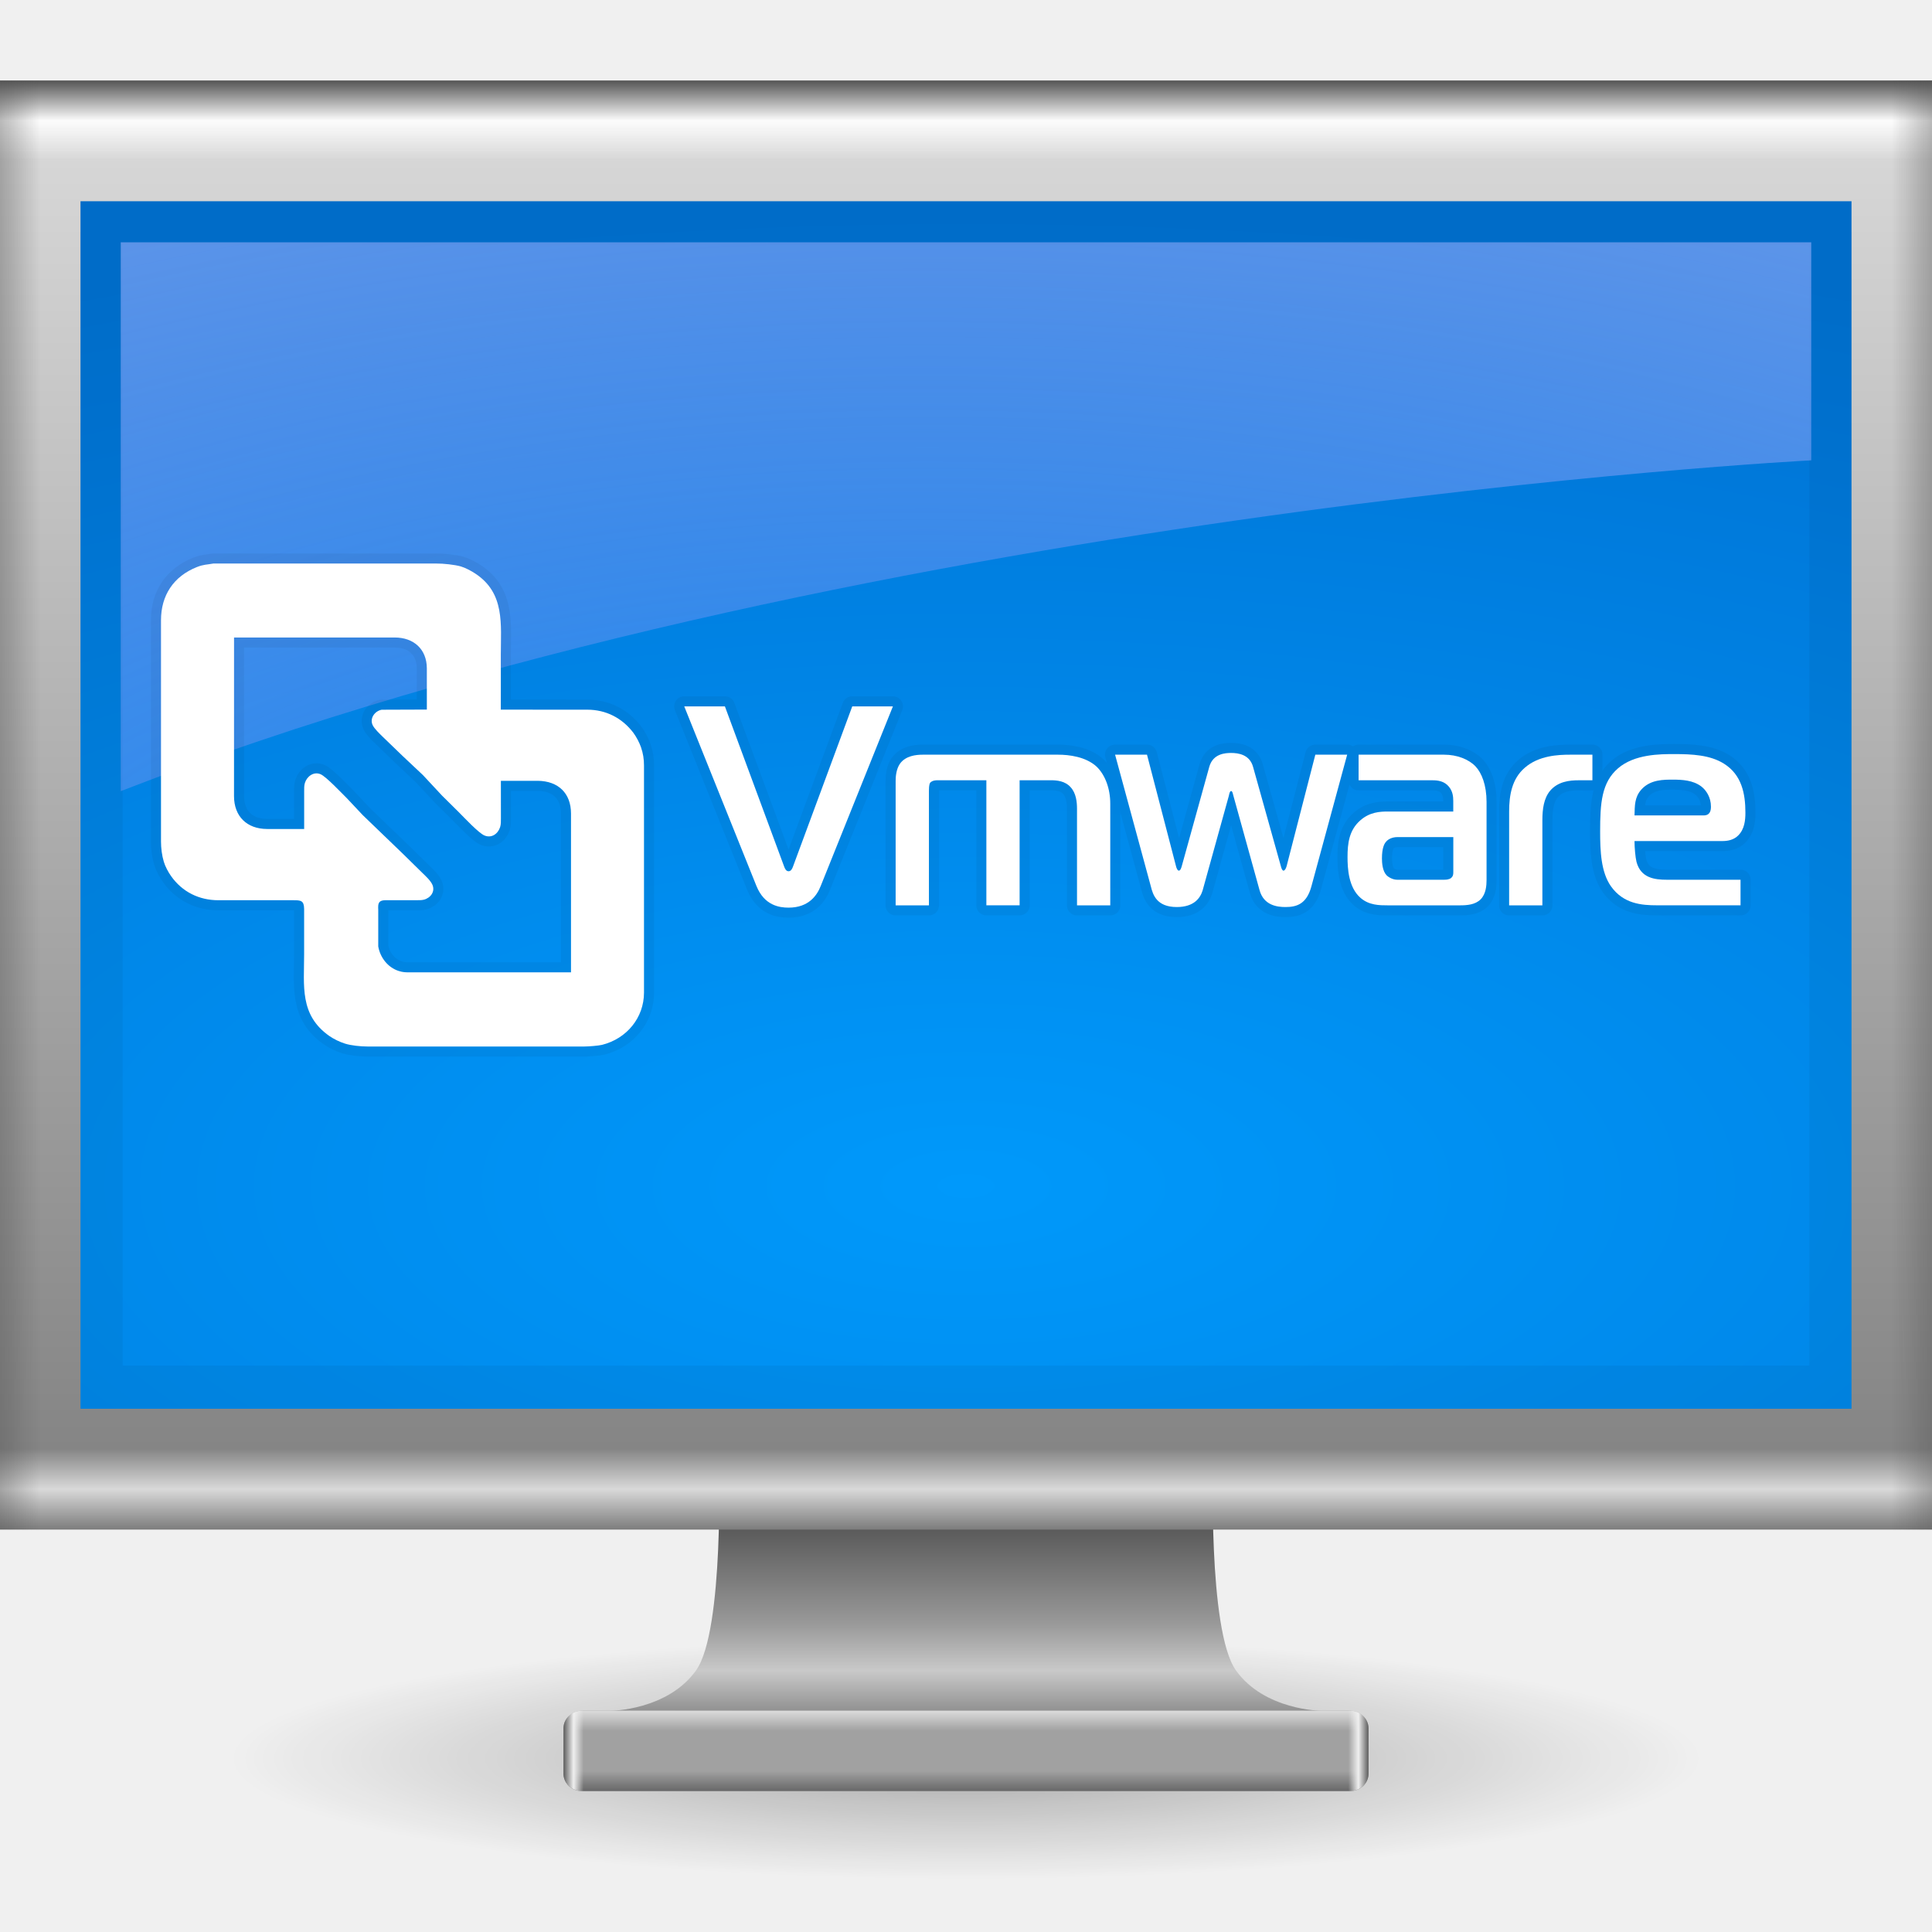
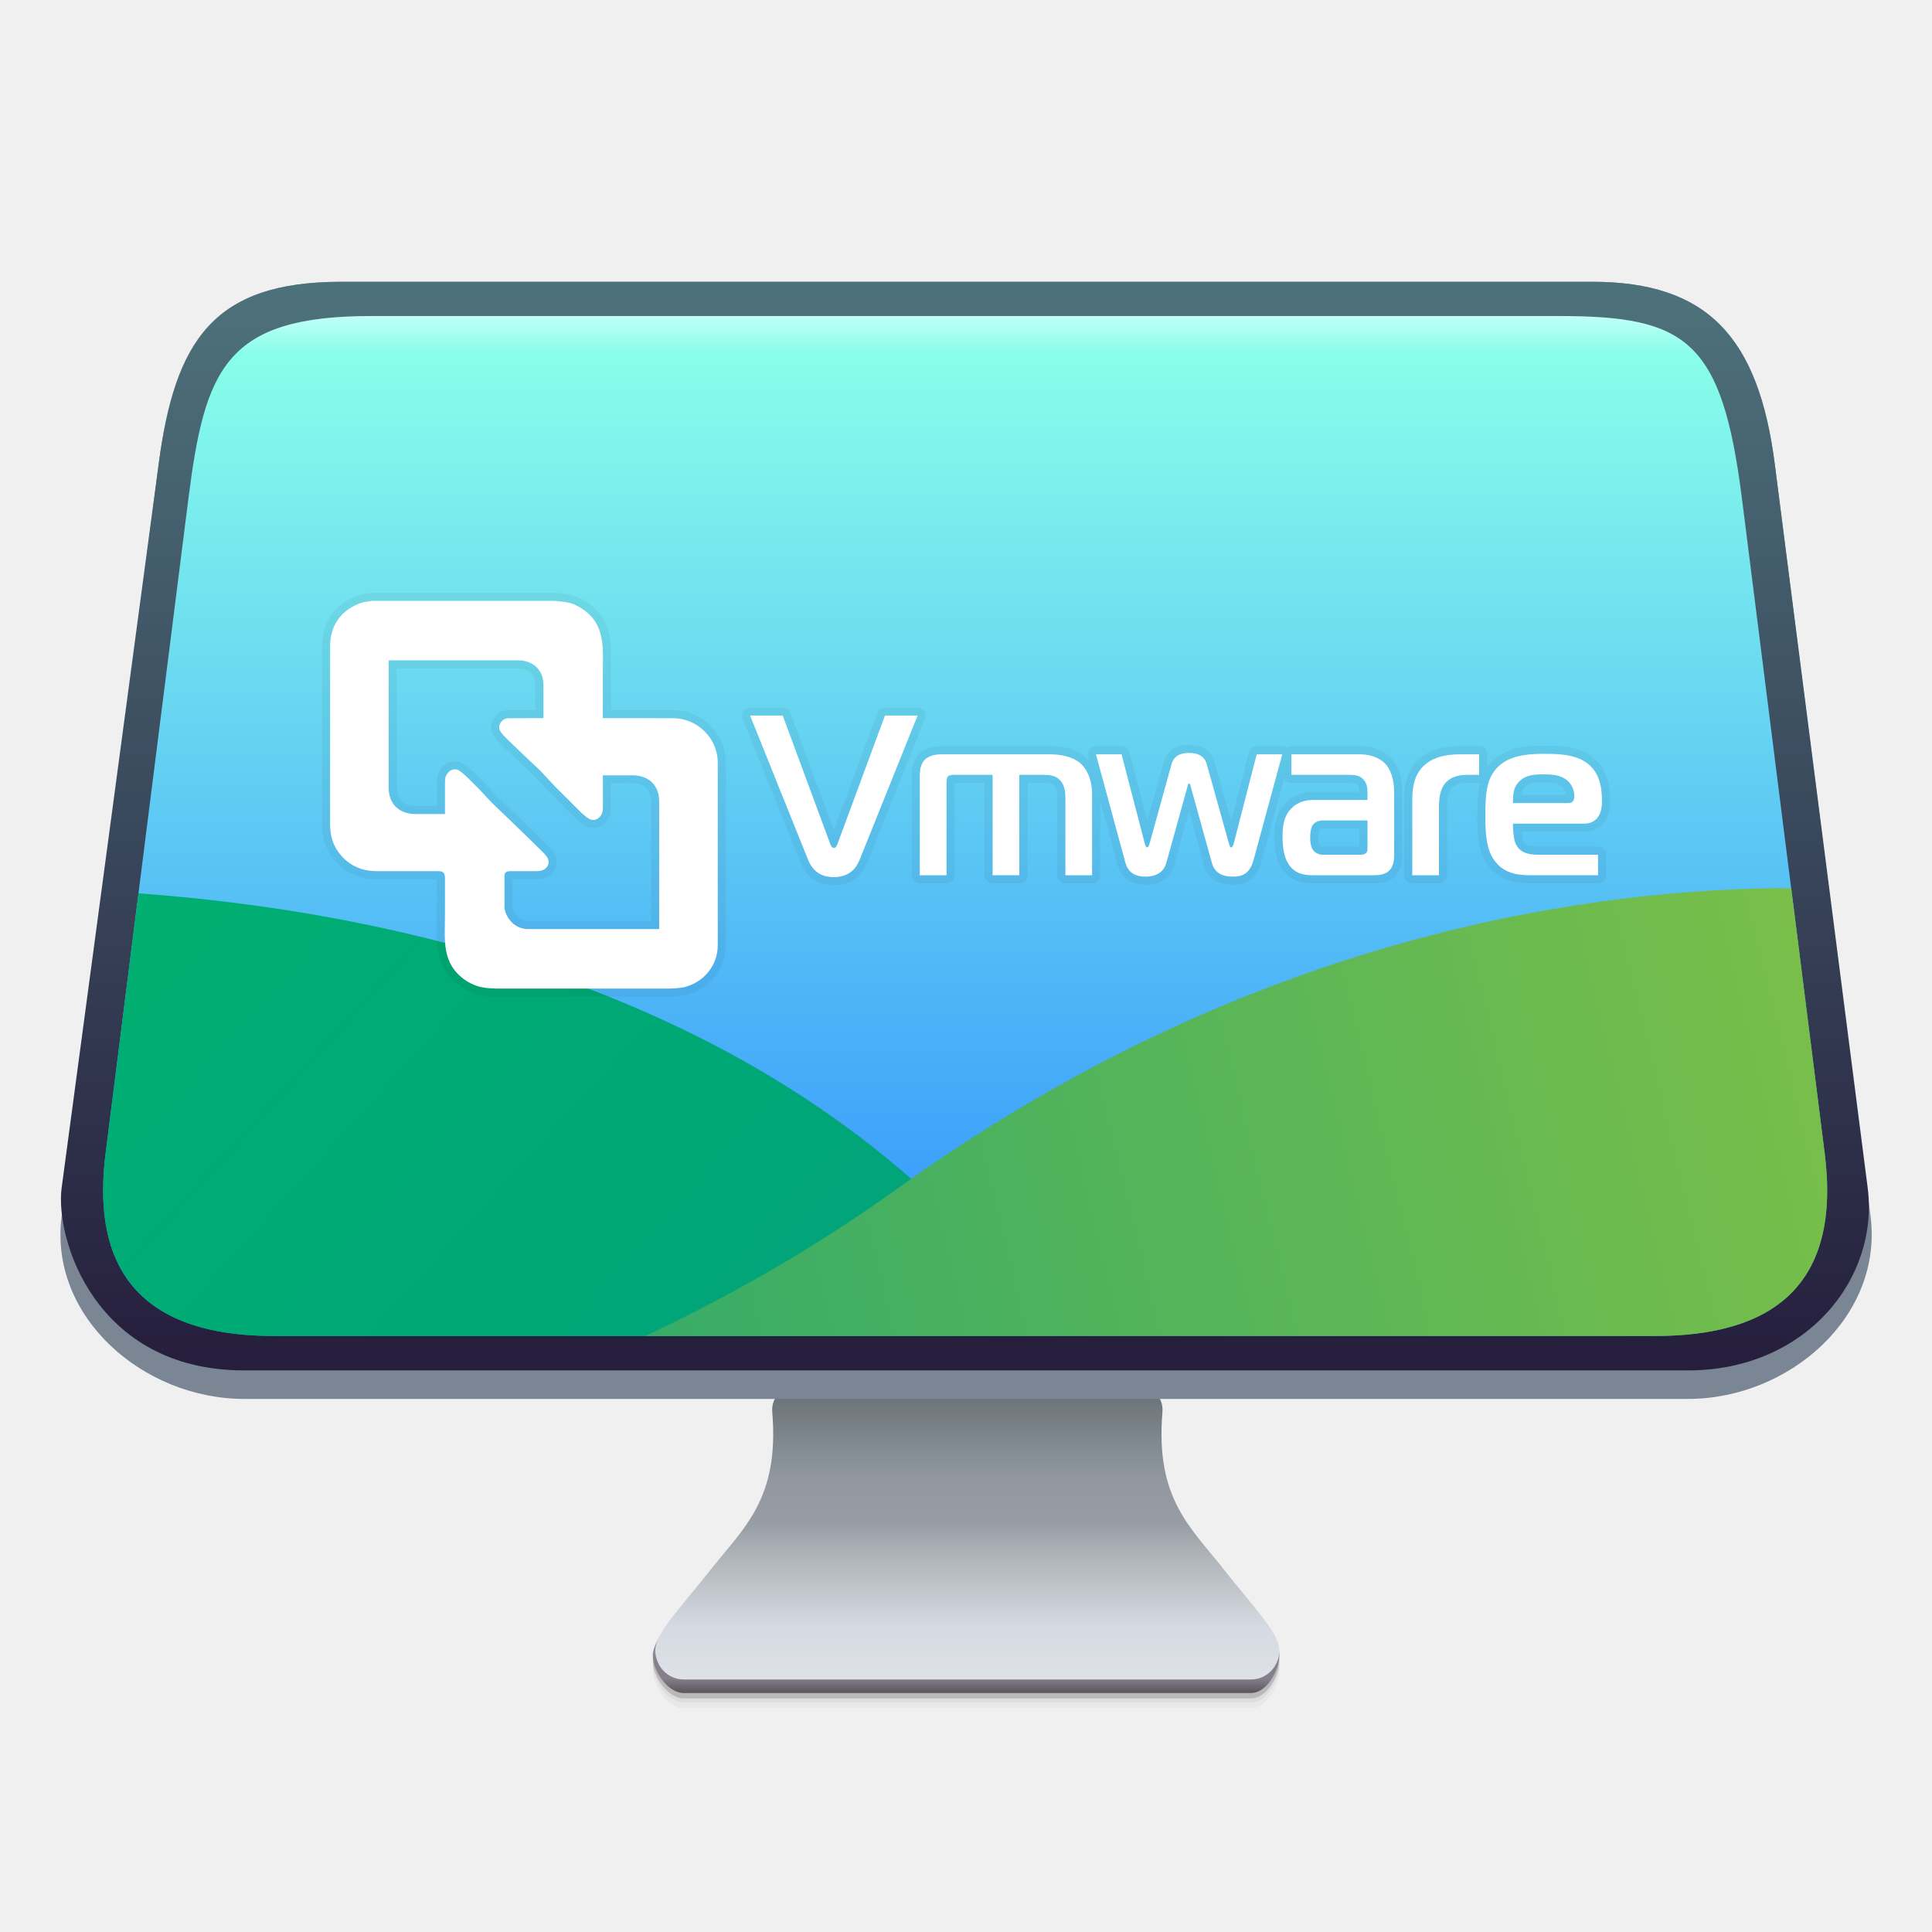
- <svg xmlns="http://www.w3.org/2000/svg" xmlns:xlink="http://www.w3.org/1999/xlink" version="1.1" width="48" height="48" id="svg4569">
-   <defs id="defs4571">
-     <linearGradient id="linearGradient3941">
-       <stop style="stop-color:#5886f5;stop-opacity:0.286;" offset="0" id="stop3943" />
-       <stop style="stop-color:#87acee;stop-opacity:1;" offset="1" id="stop3945" />
+ <svg xmlns="http://www.w3.org/2000/svg" width="48" height="48" version="1.1">
+   <defs>
+     <linearGradient id="linearGradient858-5" x1="-149.66" x2="-149.66" y1="195.4" y2="197.12" gradientTransform="matrix(.06616 0 0 .06616 41.192 3.1755)" gradientUnits="userSpaceOnUse">
+       <stop stop-color="#918a98" offset="0" />
+       <stop stop-color="#656268" offset="1" />
    </linearGradient>
-     <linearGradient id="linearGradient3906">
-       <stop style="stop-color:#5d5d5d;stop-opacity:1;" offset="0" id="stop3908" />
-       <stop id="stop3915" offset="0.5" style="stop-color:#efefef;stop-opacity:1;" />
-       <stop style="stop-color:#efefef;stop-opacity:0;" offset="1" id="stop3910" />
+     <linearGradient id="linearGradient838-9" x1="-146.65" x2="-146.65" y1="195.59" y2="157.63" gradientTransform="matrix(.06616 0 0 .06616 41.192 3.1755)" gradientUnits="userSpaceOnUse">
+       <stop stop-color="#dee2e7" offset="0" />
+       <stop stop-color="#d5d9e1" offset=".187" />
+       <stop stop-color="#afb4b9" offset=".433" />
+       <stop stop-color="#979da4" offset=".546" />
+       <stop stop-color="#9398a0" offset=".694" />
+       <stop stop-color="#818b91" offset=".818" />
+       <stop stop-color="#6b7177" offset="1" />
    </linearGradient>
-     <linearGradient id="linearGradient3877">
-       <stop id="stop3879" offset="0" style="stop-color:#2e2e2f;stop-opacity:1;" />
-       <stop id="stop3881" offset="1" style="stop-color:#2e2e2f;stop-opacity:0;" />
+     <linearGradient id="linearGradient41069" x1="44.171" x2="44.171" y1="13.358" y2="154.97" gradientTransform="matrix(.06616 0 0 .06616 28.369 3.1047)" gradientUnits="userSpaceOnUse">
+       <stop stop-color="#4d717b" offset="0" />
+       <stop stop-color="#251e3c" offset="1" />
    </linearGradient>
-     <linearGradient id="linearGradient3865">
-       <stop style="stop-color:#dbdbdb;stop-opacity:1;" offset="0" id="stop3867" />
-       <stop style="stop-color:#dbdbdb;stop-opacity:0;" offset="1" id="stop3869" />
+     <linearGradient id="linearGradient10465" x1="37.639" x2="37.639" y1="15.912" y2="150.34" gradientTransform="matrix(.06616 0 0 .06616 28.369 3.1047)" gradientUnits="userSpaceOnUse">
+       <stop stop-color="#c1fff7" offset="0" />
+       <stop stop-color="#88feea" offset=".038" />
+       <stop stop-color="#2f8ffe" offset="1" />
    </linearGradient>
-     <linearGradient id="linearGradient3843">
-       <stop id="stop3845" offset="0" style="stop-color:#7d7d7d;stop-opacity:1;" />
-       <stop style="stop-color:#d9d9d9;stop-opacity:1;" offset="0.5" id="stop3847" />
-       <stop id="stop3849" offset="1" style="stop-color:#d9d9d9;stop-opacity:0;" />
+     <linearGradient id="linearGradient10467" x1="-62.269" x2="-71.96" y1="40.499" y2="31.752" gradientTransform="matrix(3.0101 0 0 3.0101 214.19 -73.424)" gradientUnits="userSpaceOnUse">
+       <stop stop-color="#019c80" offset="0" />
+       <stop stop-color="#00b16f" offset="1" />
    </linearGradient>
-     <linearGradient id="linearGradient3835">
-       <stop style="stop-color:#555555;stop-opacity:0;" offset="0" id="stop3837" />
-       <stop style="stop-color:#555555;stop-opacity:1;" offset="1" id="stop3839" />
+     <linearGradient id="linearGradient10469" x1="-60.03" x2="-38.806" y1="38.857" y2="33.707" gradientTransform="matrix(3.0101 0 0 3.0101 172.45 -76.698)" gradientUnits="userSpaceOnUse">
+       <stop stop-color="#019c80" offset="0" />
+       <stop stop-color="#8fc53f" offset="1" />
    </linearGradient>
-     <linearGradient id="linearGradient3813">
-       <stop style="stop-color:#555555;stop-opacity:1;" offset="0" id="stop3815" />
-       <stop id="stop3825" offset="0.5" style="stop-color:#fcfcfc;stop-opacity:1;" />
-       <stop style="stop-color:#fcfcfc;stop-opacity:0;" offset="1" id="stop3817" />
-     </linearGradient>
-     <linearGradient id="linearGradient3803">
-       <stop style="stop-color:#dbdbdb;stop-opacity:1;" offset="0" id="stop3805" />
-       <stop style="stop-color:#808080;stop-opacity:1;" offset="1" id="stop3807" />
-     </linearGradient>
-     <linearGradient id="linearGradient4054">
-       <stop id="stop4056" style="stop-color:#ffffff;stop-opacity:1" offset="0" />
-       <stop id="stop4058" style="stop-color:#ffffff;stop-opacity:0.235" offset="0.063" />
-       <stop id="stop4060" style="stop-color:#ffffff;stop-opacity:0.157" offset="0.969" />
-       <stop id="stop4062" style="stop-color:#ffffff;stop-opacity:0.392" offset="1" />
-     </linearGradient>
-     <linearGradient id="linearGradient3912">
-       <stop id="stop3914" style="stop-color:#5a5a5a;stop-opacity:1;" offset="0" />
-       <stop offset="0.523" style="stop-color:#999999;stop-opacity:1;" id="stop3935" />
-       <stop id="stop3920" style="stop-color:#c9c9c9;stop-opacity:1;" offset="0.782" />
-       <stop id="stop3922" style="stop-color:#929292;stop-opacity:1;" offset="1" />
-     </linearGradient>
-     <linearGradient id="linearGradient3342">
-       <stop id="stop3344" style="stop-color:#ffffff;stop-opacity:0" offset="0" />
-       <stop id="stop3346" style="stop-color:#ffffff;stop-opacity:1" offset="1" />
-     </linearGradient>
-     <linearGradient id="linearGradient10691-1">
-       <stop id="stop10693-3" style="stop-color:#000000;stop-opacity:1" offset="0" />
-       <stop id="stop10695-1" style="stop-color:#000000;stop-opacity:0" offset="1" />
-     </linearGradient>
-     <linearGradient x1="15.574" y1="46.971" x2="23.578" y2="46.971" id="linearGradient2993" xlink:href="#linearGradient3342" gradientUnits="userSpaceOnUse" gradientTransform="matrix(1.117647,0,0,1,-2.35197,-3.471003)" spreadMethod="reflect" />
-     <radialGradient cx="6.703" cy="73.616" r="7.228" fx="6.703" fy="73.616" id="radialGradient3001" xlink:href="#linearGradient10691-1" gradientUnits="userSpaceOnUse" gradientTransform="matrix(1.936801,0,0,0.4150287,11.01818,13.44736)" />
-     <linearGradient x1="361.106" y1="87.987" x2="361.106" y2="92.491" id="linearGradient3832-9" xlink:href="#linearGradient3912" gradientUnits="userSpaceOnUse" gradientTransform="matrix(0.9964089,0,0,1.000144,-332.882,-50.01272)" />
-     <linearGradient id="outerBackgroundGradient-5-0">
-       <stop style="stop-color:#0099fb;stop-opacity:1;" offset="0" id="stop3864-8-6-4" />
-       <stop style="stop-color:#0071d2;stop-opacity:1;" offset="1" id="stop3866-9-1-86" />
-     </linearGradient>
-     <linearGradient id="linearGradient3924-1">
-       <stop offset="0" style="stop-color:#ffffff;stop-opacity:1" id="stop3926-3" />
-       <stop offset="0.063" style="stop-color:#ffffff;stop-opacity:0.235" id="stop3928-91" />
-       <stop offset="0.951" style="stop-color:#ffffff;stop-opacity:0.157" id="stop3930-6" />
-       <stop offset="1" style="stop-color:#ffffff;stop-opacity:0.392" id="stop3932-6" />
-     </linearGradient>
-     <linearGradient xlink:href="#linearGradient3924-1-0" id="linearGradient3916-5" gradientUnits="userSpaceOnUse" gradientTransform="matrix(1.216216,0,0,0.8378379,-5.189199,-0.108099)" x1="24" y1="5" x2="24" y2="43" />
-     <linearGradient id="linearGradient3924-1-0">
-       <stop offset="0" style="stop-color:#ffffff;stop-opacity:1" id="stop3926-3-7" />
-       <stop offset="0.063" style="stop-color:#ffffff;stop-opacity:0.235" id="stop3928-91-0" />
-       <stop offset="0.951" style="stop-color:#ffffff;stop-opacity:0.157" id="stop3930-6-2" />
-       <stop offset="1" style="stop-color:#ffffff;stop-opacity:0.392" id="stop3932-6-0" />
-     </linearGradient>
-     <linearGradient xlink:href="#linearGradient4054" id="linearGradient4052" gradientUnits="userSpaceOnUse" gradientTransform="matrix(1.216216,0,0,0.8378379,-5.189199,-0.108099)" x1="23.386" y1="42.776" x2="23.386" y2="51.377" />
-     <linearGradient xlink:href="#linearGradient3924-1-0" id="linearGradient4066" gradientUnits="userSpaceOnUse" gradientTransform="matrix(1.155477,0,0,0.8378379,-3.518698,-0.108099)" x1="24" y1="5" x2="24" y2="43" />
-     <linearGradient xlink:href="#linearGradient3803" id="linearGradient3809" x1="24" y1="2.997" x2="24" y2="37.003" gradientUnits="userSpaceOnUse" gradientTransform="matrix(1,0,0,1.058823,0,-1.176471)" />
-     <linearGradient xlink:href="#linearGradient3813" id="linearGradient3823" gradientUnits="userSpaceOnUse" x1="24" y1="2.001" x2="24" y2="2.999" gradientTransform="matrix(1,0,0,2,0,-2)" />
-     <linearGradient xlink:href="#linearGradient3835" id="linearGradient3841" x1="47" y1="20" x2="48" y2="20" gradientUnits="userSpaceOnUse" />
-     <linearGradient xlink:href="#linearGradient3843" id="linearGradient3851" gradientUnits="userSpaceOnUse" gradientTransform="matrix(1,0,0,2,0,-42)" x1="24" y1="2.001" x2="24" y2="2.999" />
-     <linearGradient xlink:href="#linearGradient3835" id="linearGradient3855" gradientUnits="userSpaceOnUse" x1="47" y1="20" x2="48" y2="20" gradientTransform="translate(-48,0)" />
-     <linearGradient xlink:href="#linearGradient3877" id="linearGradient3885" gradientUnits="userSpaceOnUse" gradientTransform="matrix(1.177154,0,0,-1,-4.251695,87.004)" x1="24" y1="42.505" x2="24" y2="43.003" />
-     <linearGradient xlink:href="#linearGradient3865" id="linearGradient3888" gradientUnits="userSpaceOnUse" x1="24" y1="42.505" x2="24" y2="43.003" gradientTransform="matrix(1.177154,0,0,1,-4.251695,0)" />
-     <clipPath clipPathUnits="userSpaceOnUse" id="clipPath3896">
-       <rect ry="0.434" rx="0.469" y="42.502" x="14" height="2" width="20" id="rect3898" style="fill:#a1a1a1;fill-opacity:1;stroke:none" />
-     </clipPath>
-     <linearGradient xlink:href="#linearGradient3906" id="linearGradient3913" x1="14" y1="43.502" x2="14.2" y2="43.502" gradientUnits="userSpaceOnUse" gradientTransform="matrix(2.5,0,0,1,-20.99995,0)" />
-     <clipPath clipPathUnits="userSpaceOnUse" id="clipPath3925">
-       <rect ry="0.434" rx="0.469" y="42.502" x="14" height="2" width="20" id="rect3927" style="fill:#a1a1a1;fill-opacity:1;stroke:none" />
-     </clipPath>
-     <linearGradient xlink:href="#linearGradient3906" id="linearGradient3931" gradientUnits="userSpaceOnUse" gradientTransform="matrix(2.5,0,0,1,-20.99995,0)" x1="14" y1="43.502" x2="14.2" y2="43.502" />
-     <radialGradient xlink:href="#linearGradient10691-1" id="radialGradient3937" gradientUnits="userSpaceOnUse" gradientTransform="matrix(2.533405,0,0,0.4150287,7.019318,13.13486)" cx="6.703" cy="73.616" fx="6.703" fy="73.616" r="7.228" />
-     <radialGradient xlink:href="#outerBackgroundGradient-5-0" id="radialGradient3939" cx="24" cy="33.877" fx="24" fy="33.877" r="22" gradientTransform="matrix(2.572211,0,0,1.099544,-37.73306,-7.787454)" gradientUnits="userSpaceOnUse" />
-     <radialGradient xlink:href="#linearGradient3941" id="radialGradient3949" cx="30.14" cy="23.244" fx="30.14" fy="23.244" r="21" gradientTransform="matrix(-3.6633084e-8,1.577818,-3.382651,-7.8536888e-8,101.6602,-21.60237)" gradientUnits="userSpaceOnUse" />
  </defs>
-   <path d="m 42.312,43.688 c 0,1.657 -8.199,3 -18.313,3 -10.114,0 -18.312,-1.343 -18.312,-3 0,-1.657 8.199,-3 18.312,-3 10.114,0 18.313,1.343 18.313,3 l 0,0 z" id="path2589" style="opacity:0.3;fill:url(#radialGradient3937);fill-opacity:1;fill-rule:nonzero;stroke:none;stroke-width:0.8;marker:none;visibility:visible;display:inline;overflow:visible" />
-   <path d="m 17.859,36.25 c 0,0 0.142,4.258 -0.565,5.25 -0.707,0.992 -2.114,1.004 -2.114,1.004 l 17.64,0 c 0,0 -1.407,-0.012 -2.114,-1.004 -0.707,-0.992 -0.565,-5.25 -0.565,-5.25 z" id="rect1789" style="color:#000000;fill:url(#linearGradient3832-9);fill-opacity:1;fill-rule:nonzero;stroke:none;stroke-width:0.998;marker:none;visibility:visible;display:inline;overflow:visible;enable-background:new" />
-   <rect width="48" height="36" rx="0" ry="0" x="-3.5762787e-07" y="2" id="rect2722" style="fill:url(#linearGradient3809);fill-opacity:1;stroke:none" />
-   <path style="fill:url(#radialGradient3939);fill-opacity:1;stroke:none;display:inline" d="M 2,5 46,5 46,35 2,35 z" id="rect2722-0" />
-   <path style="opacity:0.05;fill:#000000;fill-opacity:1;stroke:none;display:inline" d="m 2,5 0,30 L 46,35 46,5 z m 1.048,1.071 41.905,0 0,27.857 -41.905,0 z" id="path3942" />
-   <path style="fill:url(#radialGradient3949);fill-opacity:1;stroke:none;display:inline" d="m 3,6.02 0,13.636 C 20.943,12.673 45,11.437 45,11.437 L 45,6.02 z" id="rect3872" />
-   <rect y="2" x="-3.5762787e-07" height="2" width="48" id="rect3821" style="fill:url(#linearGradient3823);fill-opacity:1;stroke:none" />
-   <rect style="fill:url(#linearGradient3851);fill-opacity:1;stroke:none;opacity:1" id="rect3827" width="48" height="2" x="-3.5762787e-07" y="-38" transform="scale(1,-1)" />
-   <rect style="fill:url(#linearGradient3841);fill-opacity:1;stroke:none;opacity:0.4" id="rect3833" width="1" height="36" x="47" y="2" />
-   <rect y="2" x="-1" height="36" width="1" id="rect3853" style="opacity:0.4;fill:url(#linearGradient3855);fill-opacity:1;stroke:none" transform="scale(-1,1)" />
-   <rect style="fill:#a1a1a1;fill-opacity:1;stroke:none" id="rect3883" width="20" height="2" x="14" y="42.502" rx="0.469" ry="0.434" />
-   <g id="g3892" clip-path="url(#clipPath3896)">
-     <path style="color:#000000;fill:url(#linearGradient3888);fill-opacity:1;fill-rule:nonzero;stroke:none;stroke-width:0.998;marker:none;visibility:visible;display:inline;overflow:visible;enable-background:new" id="path3863" d="m 13.617,42.504 0,0.5 20.765,0 0,-0.5 z" />
-     <path d="m 13.617,44.5 0,-0.5 20.765,0 0,0.5 z" id="path3873" style="opacity:0.5;color:#000000;fill:url(#linearGradient3885);fill-opacity:1;fill-rule:nonzero;stroke:none;stroke-width:0.998;marker:none;visibility:visible;display:inline;overflow:visible;enable-background:new" />
+   <g transform="matrix(2.8347 0 0 2.8347 -65.064 -3.9435)" stroke-width=".066">
+     <path d="m29.159 15.24c-0.249 0.317-0.489 0.558-0.485 0.712 0.004 0.138 0.134 0.325 0.272 0.325h4.97c0.138 0 0.246-0.191 0.25-0.329 0.004-0.153-0.236-0.394-0.485-0.712z" fill-opacity=".162" style="paint-order:fill markers stroke" />
+     <path d="m29.159 15.193c-0.249 0.317-0.489 0.558-0.485 0.712 0.004 0.138 0.134 0.325 0.272 0.325h4.97c0.138 0 0.246-0.191 0.25-0.329 0.004-0.153-0.236-0.394-0.485-0.712z" fill="url(#linearGradient858-5)" style="paint-order:fill markers stroke" />
+     <path d="m29.159 15.324c-0.249 0.317-0.489 0.558-0.485 0.712 0.004 0.138 0.134 0.325 0.272 0.325h4.97c0.138 0 0.246-0.191 0.25-0.329 0.004-0.153-0.236-0.394-0.485-0.712z" fill-opacity=".037" style="paint-order:fill markers stroke" />
+     <path d="m29.159 15.275c-0.249 0.317-0.489 0.558-0.485 0.712 0.004 0.138 0.134 0.325 0.272 0.325h4.97c0.138 0 0.246-0.191 0.25-0.329 0.004-0.153-0.236-0.394-0.485-0.712z" fill-opacity=".047" style="paint-order:fill markers stroke" />
+     <path d="m31.371 13.503-3.4e-5 1e-3 -1.4 0.012c-0.138 0.001-0.262 0.112-0.25 0.25 0.065 0.765-0.253 1.018-0.54 1.383-0.249 0.317-0.489 0.558-0.485 0.712 0.004 0.138 0.111 0.25 0.25 0.25h4.97c0.138 0 0.246-0.111 0.25-0.25 0.004-0.153-0.236-0.394-0.485-0.712-0.287-0.366-0.605-0.618-0.54-1.383 0.012-0.138-0.111-0.249-0.25-0.25l-1.4-0.012-3.4e-5 -1e-3 -0.06 5.3e-4z" fill="url(#linearGradient838-9)" style="paint-order:fill markers stroke" />
  </g>
-   <rect style="fill:url(#linearGradient3913);fill-opacity:1;stroke:none" id="rect3900" width="0.5" height="2" x="14" y="42.502" rx="0" ry="0" clip-path="url(#clipPath3925)" />
-   <rect clip-path="url(#clipPath3925)" ry="0" rx="0" y="42.502" x="14" height="2" width="0.5" id="rect3929" style="fill:url(#linearGradient3931);fill-opacity:1;stroke:none" transform="matrix(-1,0,0,1,47.99993,0)" />
-   <g id="g3871" style="fill:none;stroke:#000000;stroke-width:0.5;stroke-linecap:round;stroke-linejoin:round;stroke-miterlimit:4;stroke-opacity:1;stroke-dasharray:none;opacity:0.05">
-     <path d="m 5.306,14 c -0.166,0.031 -0.242,0.021 -0.411,0.087 C 4.31,14.318 4,14.794 4,15.409 L 4,20.907 c 0,0.164 0.022,0.344 0.07,0.503 0.034,0.117 0.111,0.259 0.182,0.359 0.277,0.39 0.694,0.597 1.174,0.597 l 0.314,0 0.727,0 0.823,0 c 0.185,0 0.262,0.007 0.266,0.216 l 0,1.123 c 0,0.788 -0.118,1.513 0.628,2.035 0.114,0.078 0.254,0.146 0.387,0.188 0.153,0.049 0.395,0.072 0.556,0.072 l 5.396,0 c 0.097,0 0.345,-0.019 0.435,-0.041 C 15.571,25.805 15.999,25.286 16,24.661 l 0,-5.643 c 0,-0.16 -0.022,-0.3 -0.075,-0.454 -0.039,-0.114 -0.118,-0.263 -0.19,-0.359 -0.277,-0.365 -0.677,-0.572 -1.14,-0.573 -0.718,3.08e-4 -1.435,-5.7e-5 -2.153,-0.001 l 6.12e-4,-0.429 0,-0.933 c 0,-0.755 0.106,-1.53 -0.63,-2.016 -0.1,-0.067 -0.248,-0.146 -0.363,-0.18 -0.154,-0.044 -0.441,-0.074 -0.604,-0.072 -2.033,-3e-6 -3.694,8e-6 -5.541,-2e-6 z m 5.299,3.629 c 0,0 -0.749,0.003 -1.123,0.004 -0.172,0.033 -0.302,0.214 -0.224,0.381 0.043,0.093 0.181,0.222 0.257,0.297 l 0.486,0.469 0.507,0.477 0.473,0.508 0.422,0.418 c 0.135,0.135 0.485,0.51 0.63,0.573 0.179,0.077 0.338,-0.038 0.393,-0.208 0.021,-0.069 0.019,-0.143 0.019,-0.216 5.23e-4,-0.311 -6.11e-4,-0.932 -6.11e-4,-0.932 0,0 0.613,-9.38e-4 0.919,-9.38e-4 0.508,0.006 0.823,0.31 0.823,0.813 l 0,3.946 -3.992,0 c -0.111,0 -0.182,0 -0.29,-0.035 -0.271,-0.087 -0.461,-0.337 -0.507,-0.61 l 0,-0.383 0,-0.526 c -0.002,-0.061 -0.011,-0.152 0.037,-0.198 0.048,-0.046 0.142,-0.041 0.203,-0.041 l 0.701,0 c 0.061,0 0.135,0.003 0.194,-0.013 0.165,-0.043 0.284,-0.202 0.211,-0.37 -0.048,-0.108 -0.173,-0.22 -0.259,-0.304 L 10.021,21.223 9.013,20.252 8.615,19.829 C 8.478,19.695 8.108,19.3 7.968,19.237 7.797,19.161 7.627,19.287 7.576,19.449 c -0.022,0.068 -0.019,0.143 -0.019,0.214 l 0,0.933 -0.92,0 C 6.133,20.595 5.816,20.282 5.814,19.783 l 7.92e-4,-3.944 c 0,0 2.66,-6.75e-4 3.991,-6.75e-4 0.473,0 0.797,0.29 0.799,0.766 z" id="path3874" style="fill:none;stroke:#000000;stroke-width:0.5;stroke-linecap:round;stroke-linejoin:round;stroke-miterlimit:4;stroke-opacity:1;stroke-dasharray:none" />
-     <g style="font-size:7.062px;font-style:normal;font-variant:normal;font-weight:normal;font-stretch:normal;line-height:125%;letter-spacing:0px;word-spacing:0px;fill:none;stroke:#000000;stroke-width:0.5;stroke-linecap:round;stroke-linejoin:round;stroke-miterlimit:4;stroke-opacity:1;stroke-dasharray:none;font-family:MagistralC;-inkscape-font-specification:MagistralC" id="g3876">
-       <path d="m 18.01,17.55 -1.01,0 1.794,4.463 c 0.198,0.487 0.572,0.537 0.798,0.537 0.501,0 0.706,-0.304 0.798,-0.537 l 1.794,-4.463 -1.01,0 -1.476,3.99 c -0.014,0.035 -0.042,0.106 -0.106,0.106 -0.064,0 -0.092,-0.071 -0.106,-0.106 l -1.476,-3.99" id="path3878" style="fill:none;stroke:#000000;stroke-width:0.5;stroke-linecap:round;stroke-linejoin:round;stroke-miterlimit:4;stroke-opacity:1;stroke-dasharray:none" />
-       <path d="m 22.253,22.493 0.826,0 0,-2.853 c 0,-0.141 0.021,-0.184 0.035,-0.198 0.021,-0.021 0.064,-0.057 0.184,-0.057 l 1.208,0 0,3.107 0.826,0 0,-3.107 0.77,0 c 0.148,0 0.36,0.014 0.501,0.177 0.134,0.148 0.155,0.367 0.155,0.53 l 0,2.401 0.826,0 0,-2.528 c 0,-0.374 -0.127,-0.713 -0.339,-0.918 -0.268,-0.247 -0.685,-0.297 -0.953,-0.297 l -3.369,0 c -0.169,0 -0.424,0.028 -0.565,0.226 -0.092,0.134 -0.106,0.318 -0.106,0.424 l 0,3.093" id="path3880" style="fill:none;stroke:#000000;stroke-width:0.5;stroke-linecap:round;stroke-linejoin:round;stroke-miterlimit:4;stroke-opacity:1;stroke-dasharray:none" />
-       <path d="m 28.495,18.75 -0.791,0 0.89,3.277 c 0.049,0.198 0.141,0.508 0.643,0.508 0.431,0 0.586,-0.226 0.643,-0.417 l 0.65,-2.345 c 0.007,-0.028 0.021,-0.12 0.057,-0.12 0.035,0 0.049,0.092 0.057,0.12 l 0.65,2.345 c 0.106,0.381 0.445,0.417 0.643,0.417 0.275,0 0.523,-0.071 0.643,-0.508 l 0.89,-3.277 -0.791,0 -0.713,2.768 c -0.014,0.049 -0.042,0.113 -0.078,0.113 -0.035,0 -0.057,-0.078 -0.064,-0.106 l -0.692,-2.472 c -0.085,-0.311 -0.374,-0.346 -0.544,-0.346 -0.141,0 -0.452,0.014 -0.544,0.346 l -0.685,2.472 c -0.007,0.021 -0.028,0.106 -0.071,0.106 -0.035,0 -0.064,-0.078 -0.071,-0.113 l -0.72,-2.768" id="path3882" style="fill:none;stroke:#000000;stroke-width:0.5;stroke-linecap:round;stroke-linejoin:round;stroke-miterlimit:4;stroke-opacity:1;stroke-dasharray:none" />
-       <path d="m 33.754,18.75 0,0.636 1.843,0 c 0.127,0 0.29,0.021 0.403,0.162 0.092,0.113 0.106,0.24 0.106,0.353 l 0,0.261 -1.624,0 c -0.198,0 -0.452,0.014 -0.685,0.219 -0.282,0.247 -0.318,0.579 -0.318,0.911 0,0.275 0.021,0.756 0.325,1.017 0.212,0.184 0.473,0.184 0.678,0.184 l 1.787,0 c 0.177,0 0.381,-0.014 0.516,-0.148 0.134,-0.134 0.148,-0.346 0.148,-0.48 l 0,-1.942 c 0,-0.417 -0.12,-0.72 -0.275,-0.883 -0.169,-0.177 -0.459,-0.29 -0.777,-0.29 l -2.126,0 m 2.352,2.048 0,0.862 c 0,0.057 0,0.106 -0.057,0.155 -0.057,0.042 -0.134,0.042 -0.184,0.042 l -1.151,0 c -0.106,0 -0.212,-0.057 -0.268,-0.113 -0.099,-0.106 -0.113,-0.304 -0.113,-0.417 0,-0.268 0.064,-0.367 0.092,-0.403 0.092,-0.12 0.247,-0.127 0.304,-0.127 l 1.377,0" id="path3884" style="fill:none;stroke:#000000;stroke-width:0.5;stroke-linecap:round;stroke-linejoin:round;stroke-miterlimit:4;stroke-opacity:1;stroke-dasharray:none" />
-       <path d="m 37.494,22.493 0.826,0 0,-2.112 c 0,-0.282 0.035,-0.544 0.191,-0.734 0.198,-0.233 0.487,-0.261 0.706,-0.261 l 0.346,0 0,-0.636 -0.558,0 c -0.29,0 -0.777,0.021 -1.123,0.325 -0.318,0.275 -0.388,0.678 -0.388,1.088 l 0,2.33" id="path3886" style="fill:none;stroke:#000000;stroke-width:0.5;stroke-linecap:round;stroke-linejoin:round;stroke-miterlimit:4;stroke-opacity:1;stroke-dasharray:none" />
-       <path d="m 43.243,22.493 0,-0.636 -1.829,0 c -0.304,0 -0.65,-0.042 -0.756,-0.445 -0.028,-0.113 -0.049,-0.353 -0.049,-0.516 l 2.175,0 c 0.148,0 0.29,-0.028 0.403,-0.141 0.155,-0.155 0.177,-0.374 0.177,-0.565 0,-0.473 -0.092,-0.939 -0.53,-1.215 -0.346,-0.219 -0.798,-0.24 -1.236,-0.24 -0.353,0 -0.989,1e-6 -1.398,0.353 -0.41,0.353 -0.445,0.869 -0.445,1.568 0,0.494 0.021,1.01 0.268,1.363 0.311,0.438 0.763,0.473 1.144,0.473 l 2.076,0 m -2.634,-2.232 c 0.007,-0.247 0,-0.452 0.169,-0.643 0.226,-0.254 0.565,-0.247 0.784,-0.247 0.233,0 0.501,0.014 0.706,0.169 0.12,0.092 0.24,0.268 0.24,0.501 0,0.099 -0.021,0.219 -0.184,0.219 l -1.716,0" id="path3888" style="fill:none;stroke:#000000;stroke-width:0.5;stroke-linecap:round;stroke-linejoin:round;stroke-miterlimit:4;stroke-opacity:1;stroke-dasharray:none" />
+   <g transform="matrix(2.8347 0 0 2.8347 -65.064 -3.9435)">
+     <path d="m25.943 3.861h10.965c1.01 0 1.458 0.486 1.6 1.6l0.839 6.591c0.112 0.879-0.714 1.6-1.6 1.6h-12.654c-0.886 0-1.714-0.721-1.6-1.6l0.85-6.591c0.141-1.09 0.484-1.6 1.6-1.6z" fill="#7a8693" style="paint-order:fill markers stroke" />
+     <path d="m25.943 3.861h10.965c1.01 0 1.457 0.486 1.6 1.6l0.814 6.341c0.102 0.796-0.539 1.6-1.575 1.6h-12.654c-1.311 0-1.659-1.16-1.6-1.6l0.85-6.341c0.146-1.089 0.484-1.6 1.6-1.6z" fill="url(#linearGradient41069)" style="paint-order:fill markers stroke" />
+     <path d="m26.205 4.161h10.415c1.116 0 1.425 0.214 1.6 1.6l0.725 5.739c0.145 1.151-0.45 1.6-1.487 1.6h-12.104c-1.311 0-1.585-0.737-1.476-1.6l0.726-5.739c0.144-1.136 0.325-1.6 1.6-1.6z" fill="url(#linearGradient10465)" style="paint-order:fill markers stroke" />
+   </g>
+   <path d="m3.442 22.195-0.817 6.461c-0.31 2.446 0.469 4.537 4.185 4.537h19.328c-5.863-8.393-16.196-10.528-22.697-10.998z" fill="url(#linearGradient10467)" stroke-width="3.01" />
+   <path d="m44.054 22.067c-4.982 0.076-13.223 1.326-21.742 7.452-2.042 1.468-4.158 2.674-6.28 3.674h25.089c2.938 0 4.627-1.274 4.214-4.537l-0.832-6.588c-0.151-1.57e-4 -0.289-0.004-0.448-0.002z" fill="url(#linearGradient10469)" stroke-width="3.01" />
+   <g transform="matrix(.80275 0 0 .80275 -47.48 3.6895)">
+     <g transform="translate(65.362)" fill="none" opacity=".05" stroke="#000" stroke-linecap="round" stroke-linejoin="round" stroke-width=".5">
+       <path d="m5.306 14c-0.166 0.031-0.242 0.021-0.411 0.087-0.585 0.231-0.894 0.706-0.894 1.321v5.498c0 0.164 0.022 0.344 0.07 0.503 0.034 0.117 0.111 0.259 0.182 0.359 0.277 0.39 0.694 0.597 1.174 0.597h1.863c0.185 0 0.262 0.007 0.266 0.216v1.123c0 0.788-0.118 1.514 0.628 2.035 0.114 0.078 0.254 0.146 0.387 0.188 0.153 0.049 0.395 0.072 0.556 0.072h5.396c0.097 0 0.345-0.019 0.435-0.041 0.612-0.154 1.039-0.672 1.041-1.298v-5.643c0-0.16-0.022-0.3-0.075-0.454-0.039-0.114-0.118-0.263-0.19-0.359-0.277-0.365-0.677-0.572-1.14-0.573-0.718 3.08e-4 -1.435-5.7e-5 -2.153-0.001l6.12e-4 -0.429v-0.933c0-0.755 0.106-1.53-0.63-2.016-0.1-0.067-0.248-0.146-0.363-0.18-0.154-0.044-0.441-0.074-0.604-0.072-2.033-3e-6 -3.694 8e-6 -5.541-2e-6zm5.299 3.629s-0.749 0.003-1.123 0.004c-0.172 0.033-0.302 0.214-0.224 0.381 0.043 0.093 0.181 0.222 0.257 0.297l0.486 0.469 0.507 0.477 0.473 0.508 0.422 0.418c0.135 0.135 0.485 0.51 0.63 0.573 0.179 0.077 0.338-0.038 0.393-0.208 0.021-0.069 0.019-0.143 0.019-0.216 5.23e-4 -0.311-6.11e-4 -0.932-6.11e-4 -0.932s0.613-9.38e-4 0.919-9.38e-4c0.508 0.006 0.823 0.31 0.823 0.813v3.946h-3.991c-0.111 0-0.182 0-0.29-0.035-0.271-0.087-0.461-0.337-0.507-0.61v-0.909c-0.002-0.061-0.011-0.152 0.037-0.198 0.048-0.046 0.142-0.041 0.203-0.041h0.701c0.061 0 0.135 3e-3 0.194-0.013 0.165-0.043 0.284-0.202 0.211-0.369-0.048-0.108-0.173-0.22-0.259-0.304l-0.464-0.455-1.008-0.971-0.398-0.423c-0.138-0.135-0.507-0.529-0.648-0.593-0.17-0.075-0.341 0.05-0.392 0.213-0.022 0.068-0.019 0.143-0.019 0.214v0.933h-0.92c-0.504-0.002-0.821-0.315-0.823-0.813l7.92e-4 -3.944s2.66-6.75e-4 3.991-6.75e-4c0.473 0 0.797 0.29 0.799 0.766z" />
+       <path d="m18.01 17.55h-1.01l1.794 4.463c0.198 0.487 0.572 0.537 0.798 0.537 0.501 0 0.706-0.304 0.798-0.537l1.794-4.463h-1.01l-1.476 3.99c-0.014 0.035-0.042 0.106-0.106 0.106-0.064 0-0.092-0.071-0.106-0.106l-1.476-3.99" />
+       <path d="m22.253 22.493h0.826v-2.853c0-0.141 0.021-0.184 0.035-0.198 0.021-0.021 0.064-0.057 0.184-0.057h1.208v3.107h0.826v-3.107h0.77c0.148 0 0.36 0.014 0.501 0.177 0.134 0.148 0.155 0.367 0.155 0.53v2.401h0.826v-2.528c0-0.374-0.127-0.713-0.339-0.918-0.268-0.247-0.685-0.297-0.953-0.297h-3.369c-0.169 0-0.424 0.028-0.565 0.226-0.092 0.134-0.106 0.318-0.106 0.424v3.093" />
+       <path d="m28.495 18.75h-0.791l0.89 3.277c0.049 0.198 0.141 0.508 0.643 0.508 0.431 0 0.586-0.226 0.643-0.417l0.65-2.345c0.007-0.028 0.021-0.12 0.057-0.12s0.049 0.092 0.057 0.12l0.65 2.345c0.106 0.381 0.445 0.417 0.643 0.417 0.275 0 0.523-0.071 0.643-0.508l0.89-3.277h-0.791l-0.713 2.768c-0.014 0.049-0.042 0.113-0.078 0.113s-0.057-0.078-0.064-0.106l-0.692-2.472c-0.085-0.311-0.374-0.346-0.544-0.346-0.141 0-0.452 0.014-0.544 0.346l-0.685 2.472c-0.007 0.021-0.028 0.106-0.071 0.106-0.035 0-0.064-0.078-0.071-0.113l-0.72-2.768" />
+       <path d="m33.754 18.75v0.636h1.843c0.127 0 0.29 0.021 0.403 0.162 0.092 0.113 0.106 0.24 0.106 0.353v0.261h-1.624c-0.198 0-0.452 0.014-0.685 0.219-0.282 0.247-0.318 0.579-0.318 0.911 0 0.275 0.021 0.756 0.325 1.017 0.212 0.184 0.473 0.184 0.678 0.184h1.787c0.177 0 0.381-0.014 0.516-0.148 0.134-0.134 0.148-0.346 0.148-0.48v-1.942c0-0.417-0.12-0.72-0.275-0.883-0.169-0.177-0.459-0.29-0.777-0.29h-2.126m2.352 2.048v0.862c0 0.057 0 0.106-0.057 0.155-0.057 0.042-0.134 0.042-0.184 0.042h-1.151c-0.106 0-0.212-0.057-0.268-0.113-0.099-0.106-0.113-0.304-0.113-0.417 0-0.268 0.064-0.367 0.092-0.403 0.092-0.12 0.247-0.127 0.304-0.127h1.377" />
+       <path d="m37.494 22.493h0.826v-2.112c0-0.282 0.035-0.544 0.191-0.734 0.198-0.233 0.487-0.261 0.706-0.261h0.346v-0.636h-0.558c-0.29 0-0.777 0.021-1.123 0.325-0.318 0.275-0.388 0.678-0.388 1.088v2.33" />
+       <path d="m43.243 22.493v-0.636h-1.829c-0.304 0-0.65-0.042-0.756-0.445-0.028-0.113-0.049-0.353-0.049-0.516h2.175c0.148 0 0.29-0.028 0.403-0.141 0.155-0.155 0.177-0.374 0.177-0.565 0-0.473-0.092-0.939-0.53-1.215-0.346-0.219-0.798-0.24-1.236-0.24-0.353 0-0.989 1e-6 -1.398 0.353-0.41 0.353-0.445 0.869-0.445 1.568 0 0.494 0.021 1.01 0.268 1.363 0.311 0.438 0.763 0.473 1.144 0.473h2.076m-2.634-2.232c0.007-0.247 0-0.452 0.169-0.643 0.226-0.254 0.565-0.247 0.784-0.247 0.233 0 0.501 0.014 0.706 0.169 0.12 0.092 0.24 0.268 0.24 0.501 0 0.099-0.021 0.219-0.184 0.219h-1.716" />
    </g>
-   </g>
-   <g id="g3861">
-     <path style="fill:#ffffff;fill-opacity:1;stroke:none" id="Копия Копия Выделение" d="m 5.306,14 c -0.166,0.031 -0.242,0.021 -0.411,0.087 C 4.31,14.318 4,14.794 4,15.409 L 4,20.907 c 0,0.164 0.022,0.344 0.07,0.503 0.034,0.117 0.111,0.259 0.182,0.359 0.277,0.39 0.694,0.597 1.174,0.597 l 0.314,0 0.727,0 0.823,0 c 0.185,0 0.262,0.007 0.266,0.216 l 0,1.123 c 0,0.788 -0.118,1.513 0.628,2.035 0.114,0.078 0.254,0.146 0.387,0.188 0.153,0.049 0.395,0.072 0.556,0.072 l 5.396,0 c 0.097,0 0.345,-0.019 0.435,-0.041 C 15.571,25.805 15.999,25.286 16,24.661 l 0,-5.643 c 0,-0.16 -0.022,-0.3 -0.075,-0.454 -0.039,-0.114 -0.118,-0.263 -0.19,-0.359 -0.277,-0.365 -0.677,-0.572 -1.14,-0.573 -0.718,3.08e-4 -1.435,-5.7e-5 -2.153,-0.001 l 6.12e-4,-0.429 0,-0.933 c 0,-0.755 0.106,-1.53 -0.63,-2.016 -0.1,-0.067 -0.248,-0.146 -0.363,-0.18 -0.154,-0.044 -0.441,-0.074 -0.604,-0.072 -2.033,-3e-6 -3.694,8e-6 -5.541,-2e-6 z m 5.299,3.629 c 0,0 -0.749,0.003 -1.123,0.004 -0.172,0.033 -0.302,0.214 -0.224,0.381 0.043,0.093 0.181,0.222 0.257,0.297 l 0.486,0.469 0.507,0.477 0.473,0.508 0.422,0.418 c 0.135,0.135 0.485,0.51 0.63,0.573 0.179,0.077 0.338,-0.038 0.393,-0.208 0.021,-0.069 0.019,-0.143 0.019,-0.216 5.23e-4,-0.311 -6.11e-4,-0.932 -6.11e-4,-0.932 0,0 0.613,-9.38e-4 0.919,-9.38e-4 0.508,0.006 0.823,0.31 0.823,0.813 l 0,3.946 -3.992,0 c -0.111,0 -0.182,0 -0.29,-0.035 -0.271,-0.087 -0.461,-0.337 -0.507,-0.61 l 0,-0.383 0,-0.526 c -0.002,-0.061 -0.011,-0.152 0.037,-0.198 0.048,-0.046 0.142,-0.041 0.203,-0.041 l 0.701,0 c 0.061,0 0.135,0.003 0.194,-0.013 0.165,-0.043 0.284,-0.202 0.211,-0.37 -0.048,-0.108 -0.173,-0.22 -0.259,-0.304 L 10.021,21.223 9.013,20.252 8.615,19.829 C 8.478,19.695 8.108,19.3 7.968,19.237 7.797,19.161 7.627,19.287 7.576,19.449 c -0.022,0.068 -0.019,0.143 -0.019,0.214 l 0,0.933 -0.92,0 C 6.133,20.595 5.816,20.282 5.814,19.783 l 7.92e-4,-3.944 c 0,0 2.66,-6.75e-4 3.991,-6.75e-4 0.473,0 0.797,0.29 0.799,0.766 z" />
-     <g id="text3844" style="font-size:7.062px;font-style:normal;font-variant:normal;font-weight:normal;font-stretch:normal;line-height:125%;letter-spacing:0px;word-spacing:0px;fill:#ffffff;fill-opacity:1;stroke:none;font-family:MagistralC;-inkscape-font-specification:MagistralC">
-       <path id="path3849" d="m 18.01,17.55 -1.01,0 1.794,4.463 c 0.198,0.487 0.572,0.537 0.798,0.537 0.501,0 0.706,-0.304 0.798,-0.537 l 1.794,-4.463 -1.01,0 -1.476,3.99 c -0.014,0.035 -0.042,0.106 -0.106,0.106 -0.064,0 -0.092,-0.071 -0.106,-0.106 l -1.476,-3.99" style="" />
-       <path id="path3851" d="m 22.253,22.493 0.826,0 0,-2.853 c 0,-0.141 0.021,-0.184 0.035,-0.198 0.021,-0.021 0.064,-0.057 0.184,-0.057 l 1.208,0 0,3.107 0.826,0 0,-3.107 0.77,0 c 0.148,0 0.36,0.014 0.501,0.177 0.134,0.148 0.155,0.367 0.155,0.53 l 0,2.401 0.826,0 0,-2.528 c 0,-0.374 -0.127,-0.713 -0.339,-0.918 -0.268,-0.247 -0.685,-0.297 -0.953,-0.297 l -3.369,0 c -0.169,0 -0.424,0.028 -0.565,0.226 -0.092,0.134 -0.106,0.318 -0.106,0.424 l 0,3.093" style="" />
-       <path id="path3853" d="m 28.495,18.75 -0.791,0 0.89,3.277 c 0.049,0.198 0.141,0.508 0.643,0.508 0.431,0 0.586,-0.226 0.643,-0.417 l 0.65,-2.345 c 0.007,-0.028 0.021,-0.12 0.057,-0.12 0.035,0 0.049,0.092 0.057,0.12 l 0.65,2.345 c 0.106,0.381 0.445,0.417 0.643,0.417 0.275,0 0.523,-0.071 0.643,-0.508 l 0.89,-3.277 -0.791,0 -0.713,2.768 c -0.014,0.049 -0.042,0.113 -0.078,0.113 -0.035,0 -0.057,-0.078 -0.064,-0.106 l -0.692,-2.472 c -0.085,-0.311 -0.374,-0.346 -0.544,-0.346 -0.141,0 -0.452,0.014 -0.544,0.346 l -0.685,2.472 c -0.007,0.021 -0.028,0.106 -0.071,0.106 -0.035,0 -0.064,-0.078 -0.071,-0.113 l -0.72,-2.768" style="" />
-       <path id="path3855" d="m 33.754,18.75 0,0.636 1.843,0 c 0.127,0 0.29,0.021 0.403,0.162 0.092,0.113 0.106,0.24 0.106,0.353 l 0,0.261 -1.624,0 c -0.198,0 -0.452,0.014 -0.685,0.219 -0.282,0.247 -0.318,0.579 -0.318,0.911 0,0.275 0.021,0.756 0.325,1.017 0.212,0.184 0.473,0.184 0.678,0.184 l 1.787,0 c 0.177,0 0.381,-0.014 0.516,-0.148 0.134,-0.134 0.148,-0.346 0.148,-0.48 l 0,-1.942 c 0,-0.417 -0.12,-0.72 -0.275,-0.883 -0.169,-0.177 -0.459,-0.29 -0.777,-0.29 l -2.126,0 m 2.352,2.048 0,0.862 c 0,0.057 0,0.106 -0.057,0.155 -0.057,0.042 -0.134,0.042 -0.184,0.042 l -1.151,0 c -0.106,0 -0.212,-0.057 -0.268,-0.113 -0.099,-0.106 -0.113,-0.304 -0.113,-0.417 0,-0.268 0.064,-0.367 0.092,-0.403 0.092,-0.12 0.247,-0.127 0.304,-0.127 l 1.377,0" style="" />
-       <path id="path3857" d="m 37.494,22.493 0.826,0 0,-2.112 c 0,-0.282 0.035,-0.544 0.191,-0.734 0.198,-0.233 0.487,-0.261 0.706,-0.261 l 0.346,0 0,-0.636 -0.558,0 c -0.29,0 -0.777,0.021 -1.123,0.325 -0.318,0.275 -0.388,0.678 -0.388,1.088 l 0,2.33" style="" />
-       <path id="path3859" d="m 43.243,22.493 0,-0.636 -1.829,0 c -0.304,0 -0.65,-0.042 -0.756,-0.445 -0.028,-0.113 -0.049,-0.353 -0.049,-0.516 l 2.175,0 c 0.148,0 0.29,-0.028 0.403,-0.141 0.155,-0.155 0.177,-0.374 0.177,-0.565 0,-0.473 -0.092,-0.939 -0.53,-1.215 -0.346,-0.219 -0.798,-0.24 -1.236,-0.24 -0.353,0 -0.989,1e-6 -1.398,0.353 -0.41,0.353 -0.445,0.869 -0.445,1.568 0,0.494 0.021,1.01 0.268,1.363 0.311,0.438 0.763,0.473 1.144,0.473 l 2.076,0 m -2.634,-2.232 c 0.007,-0.247 0,-0.452 0.169,-0.643 0.226,-0.254 0.565,-0.247 0.784,-0.247 0.233,0 0.501,0.014 0.706,0.169 0.12,0.092 0.24,0.268 0.24,0.501 0,0.099 -0.021,0.219 -0.184,0.219 l -1.716,0" style="" />
+     <g transform="translate(65.362)" fill="#fff">
+       <path d="m5.306 14c-0.166 0.031-0.242 0.021-0.411 0.087-0.585 0.231-0.894 0.706-0.894 1.321v5.498c0 0.164 0.022 0.344 0.07 0.503 0.034 0.117 0.111 0.259 0.182 0.359 0.277 0.39 0.694 0.597 1.174 0.597h1.863c0.185 0 0.262 0.007 0.266 0.216v1.123c0 0.788-0.118 1.514 0.628 2.035 0.114 0.078 0.254 0.146 0.387 0.188 0.153 0.049 0.395 0.072 0.556 0.072h5.396c0.097 0 0.345-0.019 0.435-0.041 0.612-0.154 1.039-0.672 1.041-1.298v-5.643c0-0.16-0.022-0.3-0.075-0.454-0.039-0.114-0.118-0.263-0.19-0.359-0.277-0.365-0.677-0.572-1.14-0.573-0.718 3.08e-4 -1.435-5.7e-5 -2.153-0.001l6.12e-4 -0.429v-0.933c0-0.755 0.106-1.53-0.63-2.016-0.1-0.067-0.248-0.146-0.363-0.18-0.154-0.044-0.441-0.074-0.604-0.072-2.033-3e-6 -3.694 8e-6 -5.541-2e-6zm5.299 3.629s-0.749 0.003-1.123 0.004c-0.172 0.033-0.302 0.214-0.224 0.381 0.043 0.093 0.181 0.222 0.257 0.297l0.486 0.469 0.507 0.477 0.473 0.508 0.422 0.418c0.135 0.135 0.485 0.51 0.63 0.573 0.179 0.077 0.338-0.038 0.393-0.208 0.021-0.069 0.019-0.143 0.019-0.216 5.23e-4 -0.311-6.11e-4 -0.932-6.11e-4 -0.932s0.613-9.38e-4 0.919-9.38e-4c0.508 0.006 0.823 0.31 0.823 0.813v3.946h-3.991c-0.111 0-0.182 0-0.29-0.035-0.271-0.087-0.461-0.337-0.507-0.61v-0.909c-0.002-0.061-0.011-0.152 0.037-0.198 0.048-0.046 0.142-0.041 0.203-0.041h0.701c0.061 0 0.135 3e-3 0.194-0.013 0.165-0.043 0.284-0.202 0.211-0.369-0.048-0.108-0.173-0.22-0.259-0.304l-0.464-0.455-1.008-0.971-0.398-0.423c-0.138-0.135-0.507-0.529-0.648-0.593-0.17-0.075-0.341 0.05-0.392 0.213-0.022 0.068-0.019 0.143-0.019 0.214v0.933h-0.92c-0.504-0.002-0.821-0.315-0.823-0.813l7.92e-4 -3.944s2.66-6.75e-4 3.991-6.75e-4c0.473 0 0.797 0.29 0.799 0.766z" />
+       <g>
+         <path d="m18.01 17.55h-1.01l1.794 4.463c0.198 0.487 0.572 0.537 0.798 0.537 0.501 0 0.706-0.304 0.798-0.537l1.794-4.463h-1.01l-1.476 3.99c-0.014 0.035-0.042 0.106-0.106 0.106-0.064 0-0.092-0.071-0.106-0.106l-1.476-3.99" />
+         <path d="m22.253 22.493h0.826v-2.853c0-0.141 0.021-0.184 0.035-0.198 0.021-0.021 0.064-0.057 0.184-0.057h1.208v3.107h0.826v-3.107h0.77c0.148 0 0.36 0.014 0.501 0.177 0.134 0.148 0.155 0.367 0.155 0.53v2.401h0.826v-2.528c0-0.374-0.127-0.713-0.339-0.918-0.268-0.247-0.685-0.297-0.953-0.297h-3.369c-0.169 0-0.424 0.028-0.565 0.226-0.092 0.134-0.106 0.318-0.106 0.424v3.093" />
+         <path d="m28.495 18.75h-0.791l0.89 3.277c0.049 0.198 0.141 0.508 0.643 0.508 0.431 0 0.586-0.226 0.643-0.417l0.65-2.345c0.007-0.028 0.021-0.12 0.057-0.12s0.049 0.092 0.057 0.12l0.65 2.345c0.106 0.381 0.445 0.417 0.643 0.417 0.275 0 0.523-0.071 0.643-0.508l0.89-3.277h-0.791l-0.713 2.768c-0.014 0.049-0.042 0.113-0.078 0.113s-0.057-0.078-0.064-0.106l-0.692-2.472c-0.085-0.311-0.374-0.346-0.544-0.346-0.141 0-0.452 0.014-0.544 0.346l-0.685 2.472c-0.007 0.021-0.028 0.106-0.071 0.106-0.035 0-0.064-0.078-0.071-0.113l-0.72-2.768" />
+         <path d="m33.754 18.75v0.636h1.843c0.127 0 0.29 0.021 0.403 0.162 0.092 0.113 0.106 0.24 0.106 0.353v0.261h-1.624c-0.198 0-0.452 0.014-0.685 0.219-0.282 0.247-0.318 0.579-0.318 0.911 0 0.275 0.021 0.756 0.325 1.017 0.212 0.184 0.473 0.184 0.678 0.184h1.787c0.177 0 0.381-0.014 0.516-0.148 0.134-0.134 0.148-0.346 0.148-0.48v-1.942c0-0.417-0.12-0.72-0.275-0.883-0.169-0.177-0.459-0.29-0.777-0.29h-2.126m2.352 2.048v0.862c0 0.057 0 0.106-0.057 0.155-0.057 0.042-0.134 0.042-0.184 0.042h-1.151c-0.106 0-0.212-0.057-0.268-0.113-0.099-0.106-0.113-0.304-0.113-0.417 0-0.268 0.064-0.367 0.092-0.403 0.092-0.12 0.247-0.127 0.304-0.127h1.377" />
+         <path d="m37.494 22.493h0.826v-2.112c0-0.282 0.035-0.544 0.191-0.734 0.198-0.233 0.487-0.261 0.706-0.261h0.346v-0.636h-0.558c-0.29 0-0.777 0.021-1.123 0.325-0.318 0.275-0.388 0.678-0.388 1.088v2.33" />
+         <path d="m43.243 22.493v-0.636h-1.829c-0.304 0-0.65-0.042-0.756-0.445-0.028-0.113-0.049-0.353-0.049-0.516h2.175c0.148 0 0.29-0.028 0.403-0.141 0.155-0.155 0.177-0.374 0.177-0.565 0-0.473-0.092-0.939-0.53-1.215-0.346-0.219-0.798-0.24-1.236-0.24-0.353 0-0.989 1e-6 -1.398 0.353-0.41 0.353-0.445 0.869-0.445 1.568 0 0.494 0.021 1.01 0.268 1.363 0.311 0.438 0.763 0.473 1.144 0.473h2.076m-2.634-2.232c0.007-0.247 0-0.452 0.169-0.643 0.226-0.254 0.565-0.247 0.784-0.247 0.233 0 0.501 0.014 0.706 0.169 0.12 0.092 0.24 0.268 0.24 0.501 0 0.099-0.021 0.219-0.184 0.219h-1.716" />
+       </g>
    </g>
  </g>
</svg>
